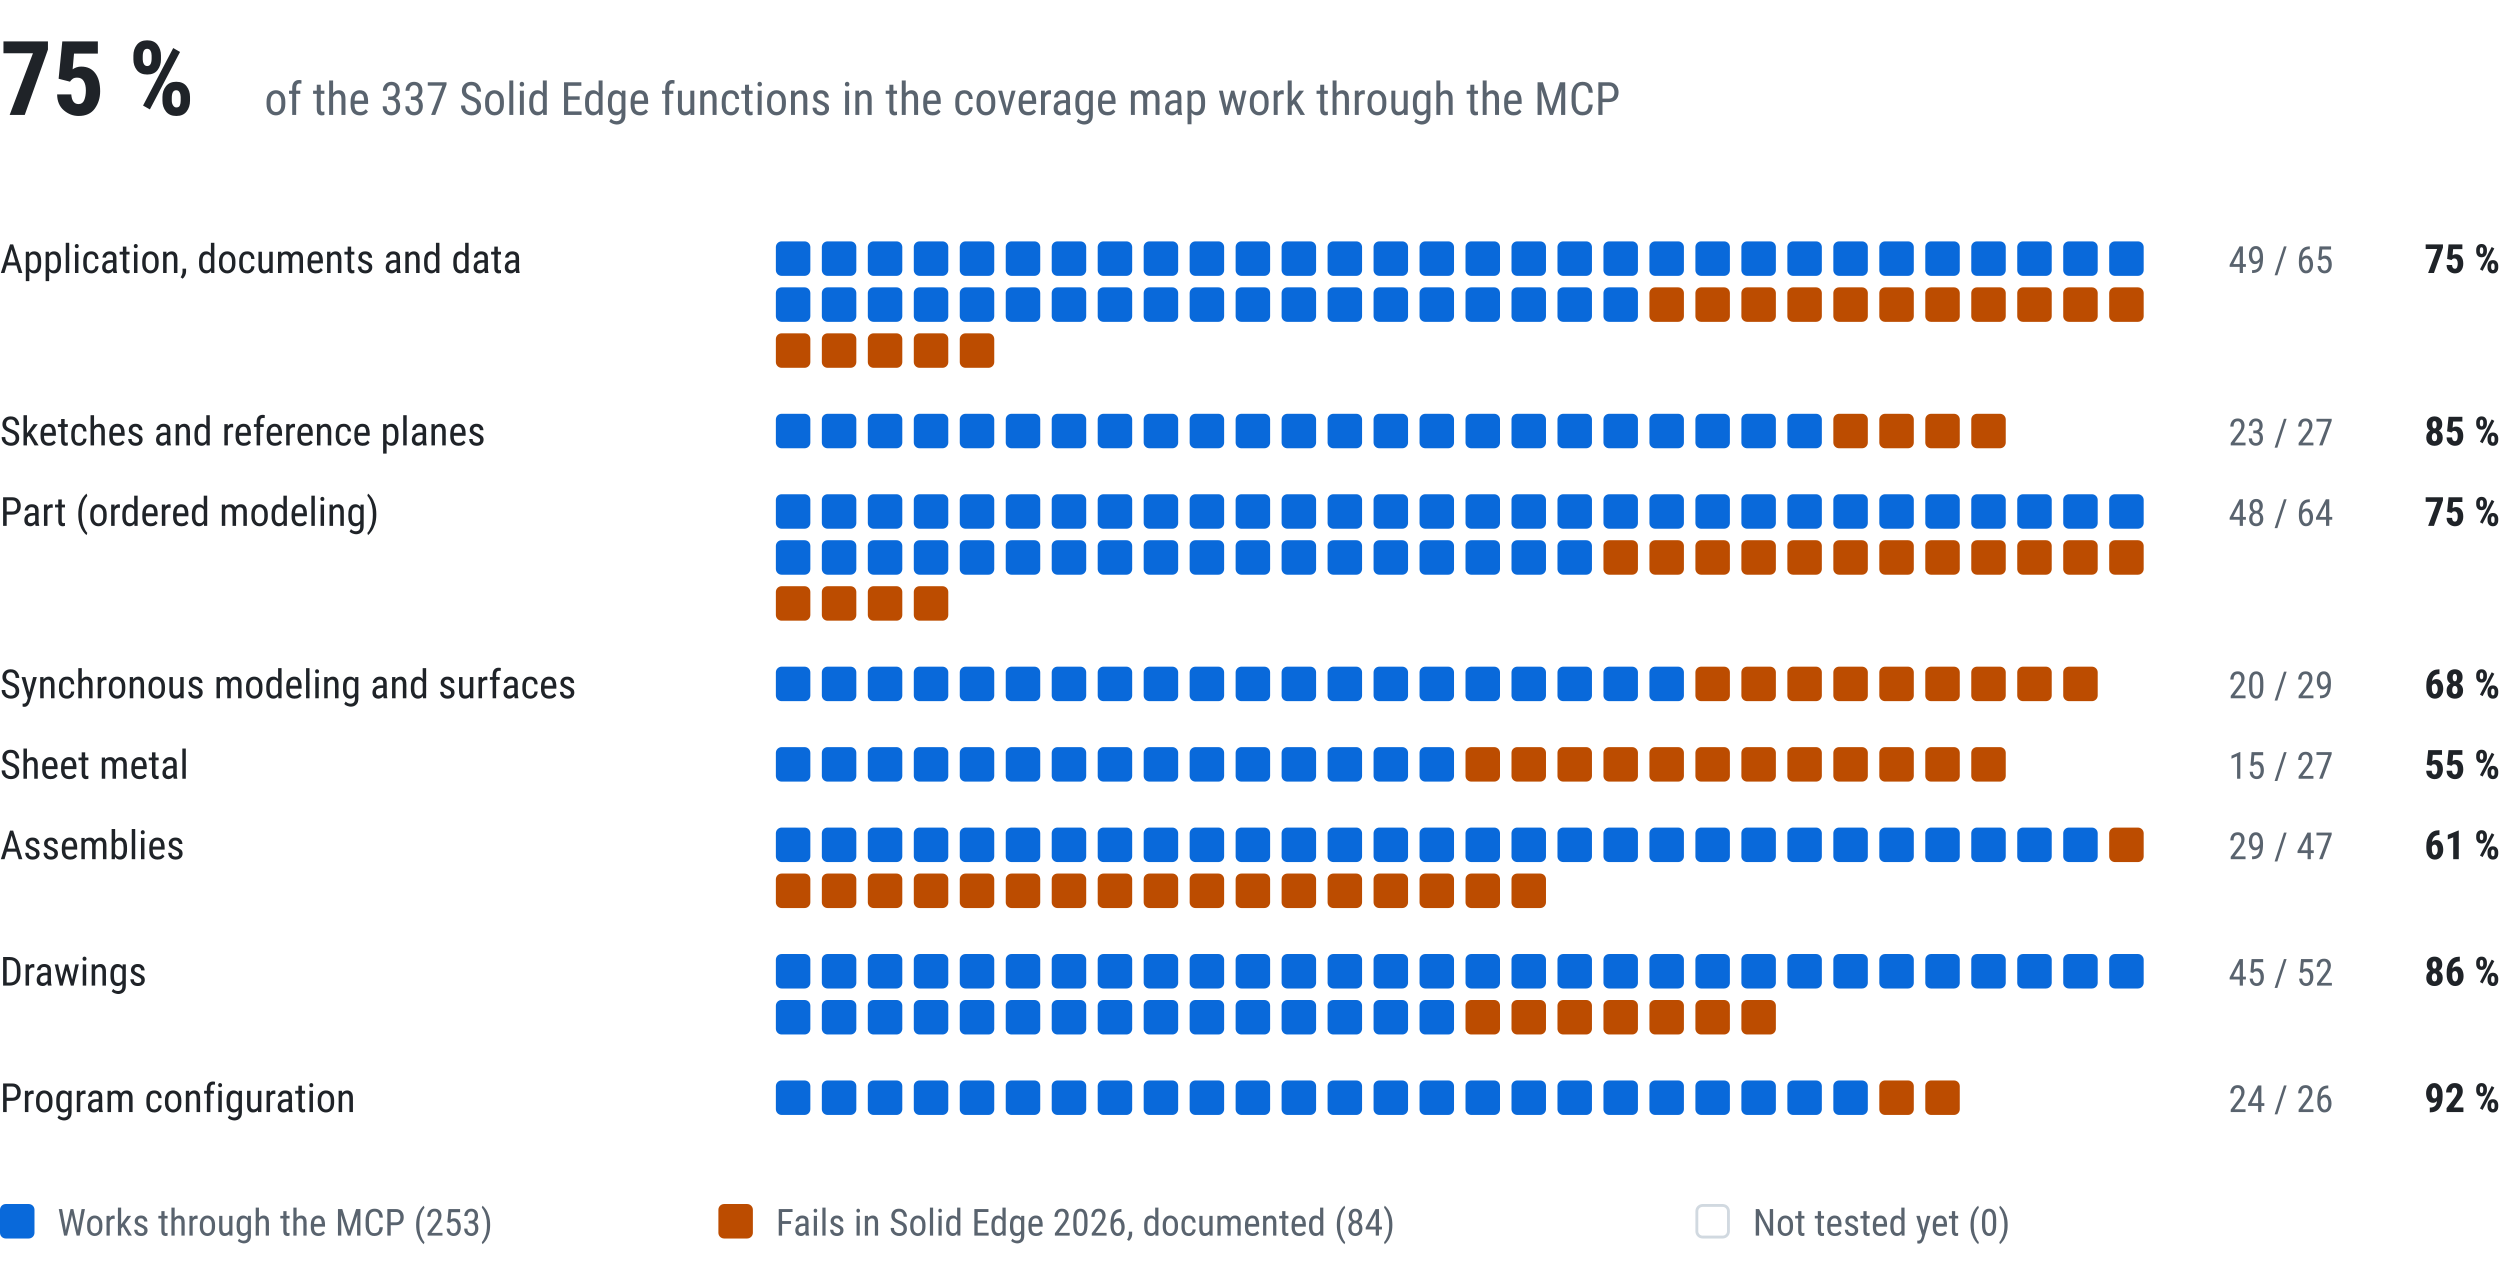
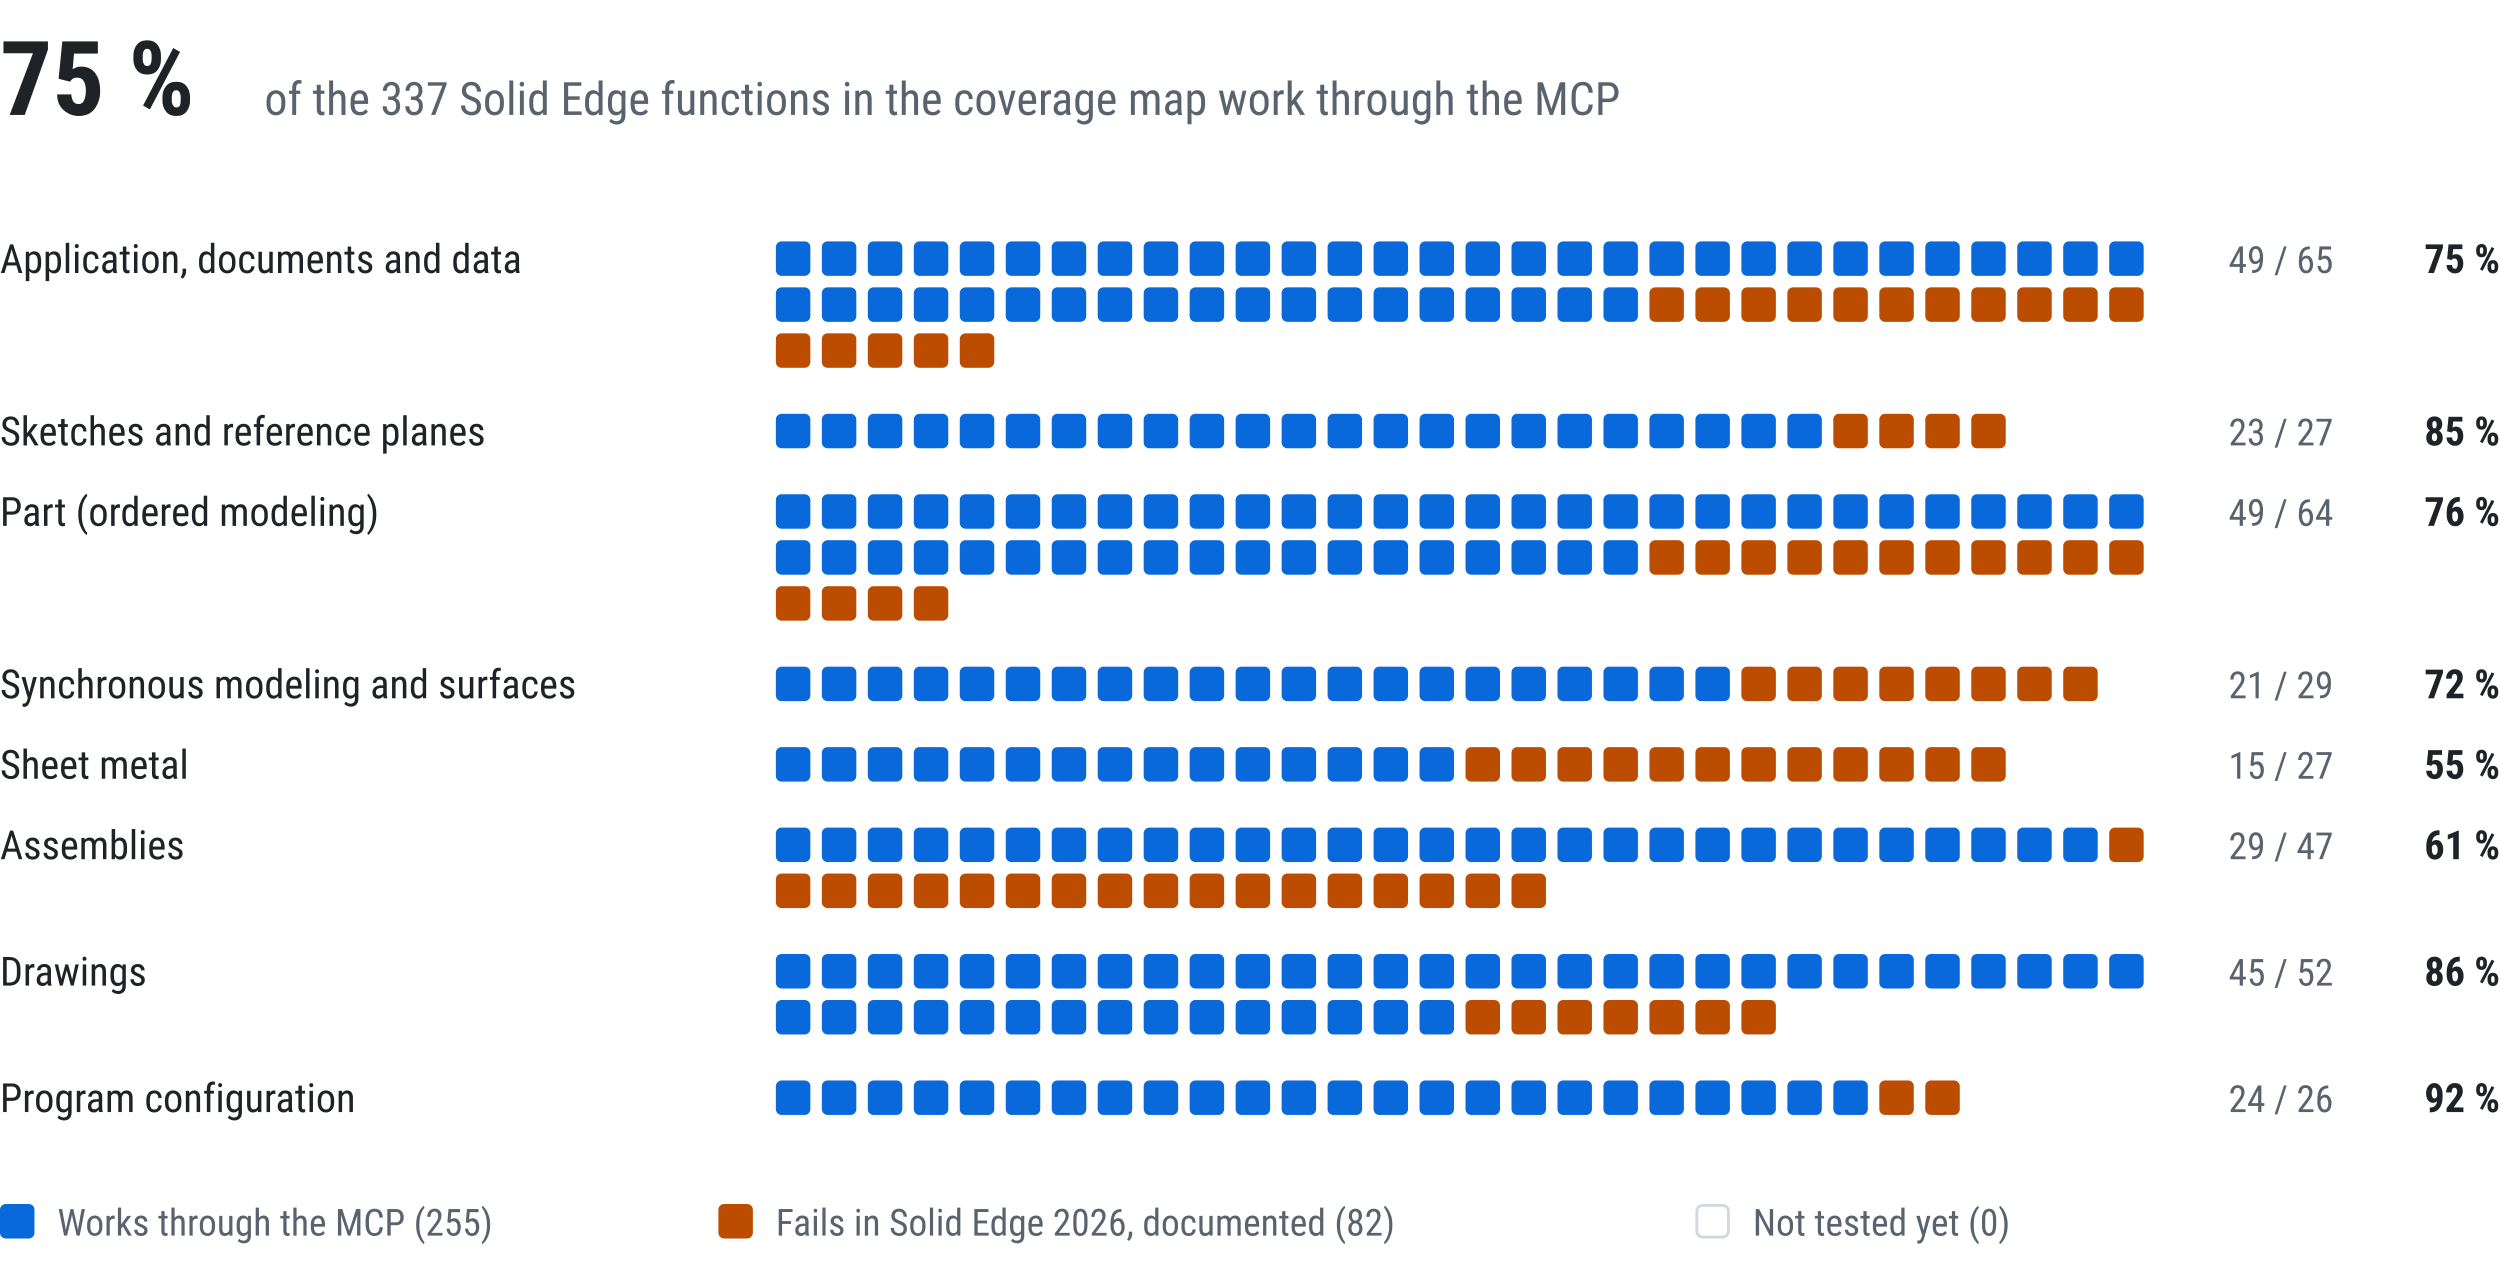
<svg xmlns="http://www.w3.org/2000/svg" width="870" height="442" viewBox="0 0 870 442" role="img" aria-labelledby="title desc">
  <g font-family="Bahnschrift, 'DIN Alternate', 'DIN 1451', D-DIN, Barlow, 'Roboto Condensed', 'Arial Narrow', sans-serif">
    <text x="0" y="40" font-size="36" font-weight="600" fill="#1f2328">75 %</text>
    <text x="92" y="40" font-size="16" fill="#59636e">of the 337 Solid Edge functions in the coverage map work through the MCP</text>
    <text x="0" y="95" font-size="14" fill="#1f2328">Application, documents and data</text>
    <rect x="270" y="84" width="12" height="12" rx="2" fill="#0969da" />
    <rect x="286" y="84" width="12" height="12" rx="2" fill="#0969da" />
    <rect x="302" y="84" width="12" height="12" rx="2" fill="#0969da" />
    <rect x="318" y="84" width="12" height="12" rx="2" fill="#0969da" />
    <rect x="334" y="84" width="12" height="12" rx="2" fill="#0969da" />
    <rect x="350" y="84" width="12" height="12" rx="2" fill="#0969da" />
    <rect x="366" y="84" width="12" height="12" rx="2" fill="#0969da" />
    <rect x="382" y="84" width="12" height="12" rx="2" fill="#0969da" />
    <rect x="398" y="84" width="12" height="12" rx="2" fill="#0969da" />
    <rect x="414" y="84" width="12" height="12" rx="2" fill="#0969da" />
    <rect x="430" y="84" width="12" height="12" rx="2" fill="#0969da" />
    <rect x="446" y="84" width="12" height="12" rx="2" fill="#0969da" />
    <rect x="462" y="84" width="12" height="12" rx="2" fill="#0969da" />
    <rect x="478" y="84" width="12" height="12" rx="2" fill="#0969da" />
    <rect x="494" y="84" width="12" height="12" rx="2" fill="#0969da" />
    <rect x="510" y="84" width="12" height="12" rx="2" fill="#0969da" />
    <rect x="526" y="84" width="12" height="12" rx="2" fill="#0969da" />
    <rect x="542" y="84" width="12" height="12" rx="2" fill="#0969da" />
    <rect x="558" y="84" width="12" height="12" rx="2" fill="#0969da" />
    <rect x="574" y="84" width="12" height="12" rx="2" fill="#0969da" />
    <rect x="590" y="84" width="12" height="12" rx="2" fill="#0969da" />
    <rect x="606" y="84" width="12" height="12" rx="2" fill="#0969da" />
    <rect x="622" y="84" width="12" height="12" rx="2" fill="#0969da" />
    <rect x="638" y="84" width="12" height="12" rx="2" fill="#0969da" />
    <rect x="654" y="84" width="12" height="12" rx="2" fill="#0969da" />
    <rect x="670" y="84" width="12" height="12" rx="2" fill="#0969da" />
    <rect x="686" y="84" width="12" height="12" rx="2" fill="#0969da" />
    <rect x="702" y="84" width="12" height="12" rx="2" fill="#0969da" />
    <rect x="718" y="84" width="12" height="12" rx="2" fill="#0969da" />
    <rect x="734" y="84" width="12" height="12" rx="2" fill="#0969da" />
    <rect x="270" y="100" width="12" height="12" rx="2" fill="#0969da" />
    <rect x="286" y="100" width="12" height="12" rx="2" fill="#0969da" />
    <rect x="302" y="100" width="12" height="12" rx="2" fill="#0969da" />
    <rect x="318" y="100" width="12" height="12" rx="2" fill="#0969da" />
    <rect x="334" y="100" width="12" height="12" rx="2" fill="#0969da" />
    <rect x="350" y="100" width="12" height="12" rx="2" fill="#0969da" />
    <rect x="366" y="100" width="12" height="12" rx="2" fill="#0969da" />
    <rect x="382" y="100" width="12" height="12" rx="2" fill="#0969da" />
    <rect x="398" y="100" width="12" height="12" rx="2" fill="#0969da" />
    <rect x="414" y="100" width="12" height="12" rx="2" fill="#0969da" />
    <rect x="430" y="100" width="12" height="12" rx="2" fill="#0969da" />
    <rect x="446" y="100" width="12" height="12" rx="2" fill="#0969da" />
    <rect x="462" y="100" width="12" height="12" rx="2" fill="#0969da" />
    <rect x="478" y="100" width="12" height="12" rx="2" fill="#0969da" />
    <rect x="494" y="100" width="12" height="12" rx="2" fill="#0969da" />
    <rect x="510" y="100" width="12" height="12" rx="2" fill="#0969da" />
    <rect x="526" y="100" width="12" height="12" rx="2" fill="#0969da" />
    <rect x="542" y="100" width="12" height="12" rx="2" fill="#0969da" />
    <rect x="558" y="100" width="12" height="12" rx="2" fill="#0969da" />
    <rect x="574" y="100" width="12" height="12" rx="2" fill="#bc4c00" />
    <rect x="590" y="100" width="12" height="12" rx="2" fill="#bc4c00" />
    <rect x="606" y="100" width="12" height="12" rx="2" fill="#bc4c00" />
    <rect x="622" y="100" width="12" height="12" rx="2" fill="#bc4c00" />
    <rect x="638" y="100" width="12" height="12" rx="2" fill="#bc4c00" />
    <rect x="654" y="100" width="12" height="12" rx="2" fill="#bc4c00" />
    <rect x="670" y="100" width="12" height="12" rx="2" fill="#bc4c00" />
    <rect x="686" y="100" width="12" height="12" rx="2" fill="#bc4c00" />
    <rect x="702" y="100" width="12" height="12" rx="2" fill="#bc4c00" />
    <rect x="718" y="100" width="12" height="12" rx="2" fill="#bc4c00" />
    <rect x="734" y="100" width="12" height="12" rx="2" fill="#bc4c00" />
    <rect x="270" y="116" width="12" height="12" rx="2" fill="#bc4c00" />
    <rect x="286" y="116" width="12" height="12" rx="2" fill="#bc4c00" />
    <rect x="302" y="116" width="12" height="12" rx="2" fill="#bc4c00" />
    <rect x="318" y="116" width="12" height="12" rx="2" fill="#bc4c00" />
    <rect x="334" y="116" width="12" height="12" rx="2" fill="#bc4c00" />
    <text x="812" y="95" font-size="13" text-anchor="end" fill="#59636e">49 / 65</text>
    <text x="870" y="95" font-size="14" font-weight="600" text-anchor="end" fill="#1f2328">75 %</text>
    <text x="0" y="155" font-size="14" fill="#1f2328">Sketches and reference planes</text>
    <rect x="270" y="144" width="12" height="12" rx="2" fill="#0969da" />
    <rect x="286" y="144" width="12" height="12" rx="2" fill="#0969da" />
    <rect x="302" y="144" width="12" height="12" rx="2" fill="#0969da" />
    <rect x="318" y="144" width="12" height="12" rx="2" fill="#0969da" />
    <rect x="334" y="144" width="12" height="12" rx="2" fill="#0969da" />
    <rect x="350" y="144" width="12" height="12" rx="2" fill="#0969da" />
    <rect x="366" y="144" width="12" height="12" rx="2" fill="#0969da" />
    <rect x="382" y="144" width="12" height="12" rx="2" fill="#0969da" />
    <rect x="398" y="144" width="12" height="12" rx="2" fill="#0969da" />
    <rect x="414" y="144" width="12" height="12" rx="2" fill="#0969da" />
    <rect x="430" y="144" width="12" height="12" rx="2" fill="#0969da" />
    <rect x="446" y="144" width="12" height="12" rx="2" fill="#0969da" />
    <rect x="462" y="144" width="12" height="12" rx="2" fill="#0969da" />
    <rect x="478" y="144" width="12" height="12" rx="2" fill="#0969da" />
    <rect x="494" y="144" width="12" height="12" rx="2" fill="#0969da" />
    <rect x="510" y="144" width="12" height="12" rx="2" fill="#0969da" />
    <rect x="526" y="144" width="12" height="12" rx="2" fill="#0969da" />
    <rect x="542" y="144" width="12" height="12" rx="2" fill="#0969da" />
    <rect x="558" y="144" width="12" height="12" rx="2" fill="#0969da" />
    <rect x="574" y="144" width="12" height="12" rx="2" fill="#0969da" />
    <rect x="590" y="144" width="12" height="12" rx="2" fill="#0969da" />
    <rect x="606" y="144" width="12" height="12" rx="2" fill="#0969da" />
    <rect x="622" y="144" width="12" height="12" rx="2" fill="#0969da" />
    <rect x="638" y="144" width="12" height="12" rx="2" fill="#bc4c00" />
    <rect x="654" y="144" width="12" height="12" rx="2" fill="#bc4c00" />
    <rect x="670" y="144" width="12" height="12" rx="2" fill="#bc4c00" />
    <rect x="686" y="144" width="12" height="12" rx="2" fill="#bc4c00" />
    <text x="812" y="155" font-size="13" text-anchor="end" fill="#59636e">23 / 27</text>
    <text x="870" y="155" font-size="14" font-weight="600" text-anchor="end" fill="#1f2328">85 %</text>
    <text x="0" y="183" font-size="14" fill="#1f2328">Part (ordered modeling)</text>
    <rect x="270" y="172" width="12" height="12" rx="2" fill="#0969da" />
    <rect x="286" y="172" width="12" height="12" rx="2" fill="#0969da" />
    <rect x="302" y="172" width="12" height="12" rx="2" fill="#0969da" />
    <rect x="318" y="172" width="12" height="12" rx="2" fill="#0969da" />
    <rect x="334" y="172" width="12" height="12" rx="2" fill="#0969da" />
    <rect x="350" y="172" width="12" height="12" rx="2" fill="#0969da" />
    <rect x="366" y="172" width="12" height="12" rx="2" fill="#0969da" />
    <rect x="382" y="172" width="12" height="12" rx="2" fill="#0969da" />
    <rect x="398" y="172" width="12" height="12" rx="2" fill="#0969da" />
    <rect x="414" y="172" width="12" height="12" rx="2" fill="#0969da" />
    <rect x="430" y="172" width="12" height="12" rx="2" fill="#0969da" />
    <rect x="446" y="172" width="12" height="12" rx="2" fill="#0969da" />
    <rect x="462" y="172" width="12" height="12" rx="2" fill="#0969da" />
    <rect x="478" y="172" width="12" height="12" rx="2" fill="#0969da" />
    <rect x="494" y="172" width="12" height="12" rx="2" fill="#0969da" />
    <rect x="510" y="172" width="12" height="12" rx="2" fill="#0969da" />
    <rect x="526" y="172" width="12" height="12" rx="2" fill="#0969da" />
    <rect x="542" y="172" width="12" height="12" rx="2" fill="#0969da" />
    <rect x="558" y="172" width="12" height="12" rx="2" fill="#0969da" />
    <rect x="574" y="172" width="12" height="12" rx="2" fill="#0969da" />
    <rect x="590" y="172" width="12" height="12" rx="2" fill="#0969da" />
    <rect x="606" y="172" width="12" height="12" rx="2" fill="#0969da" />
    <rect x="622" y="172" width="12" height="12" rx="2" fill="#0969da" />
    <rect x="638" y="172" width="12" height="12" rx="2" fill="#0969da" />
    <rect x="654" y="172" width="12" height="12" rx="2" fill="#0969da" />
    <rect x="670" y="172" width="12" height="12" rx="2" fill="#0969da" />
    <rect x="686" y="172" width="12" height="12" rx="2" fill="#0969da" />
    <rect x="702" y="172" width="12" height="12" rx="2" fill="#0969da" />
    <rect x="718" y="172" width="12" height="12" rx="2" fill="#0969da" />
    <rect x="734" y="172" width="12" height="12" rx="2" fill="#0969da" />
    <rect x="270" y="188" width="12" height="12" rx="2" fill="#0969da" />
    <rect x="286" y="188" width="12" height="12" rx="2" fill="#0969da" />
    <rect x="302" y="188" width="12" height="12" rx="2" fill="#0969da" />
    <rect x="318" y="188" width="12" height="12" rx="2" fill="#0969da" />
    <rect x="334" y="188" width="12" height="12" rx="2" fill="#0969da" />
    <rect x="350" y="188" width="12" height="12" rx="2" fill="#0969da" />
    <rect x="366" y="188" width="12" height="12" rx="2" fill="#0969da" />
    <rect x="382" y="188" width="12" height="12" rx="2" fill="#0969da" />
    <rect x="398" y="188" width="12" height="12" rx="2" fill="#0969da" />
    <rect x="414" y="188" width="12" height="12" rx="2" fill="#0969da" />
    <rect x="430" y="188" width="12" height="12" rx="2" fill="#0969da" />
    <rect x="446" y="188" width="12" height="12" rx="2" fill="#0969da" />
    <rect x="462" y="188" width="12" height="12" rx="2" fill="#0969da" />
    <rect x="478" y="188" width="12" height="12" rx="2" fill="#0969da" />
    <rect x="494" y="188" width="12" height="12" rx="2" fill="#0969da" />
    <rect x="510" y="188" width="12" height="12" rx="2" fill="#0969da" />
    <rect x="526" y="188" width="12" height="12" rx="2" fill="#0969da" />
    <rect x="542" y="188" width="12" height="12" rx="2" fill="#0969da" />
-     <rect x="558" y="188" width="12" height="12" rx="2" fill="#bc4c00" />
+     <rect x="558" y="188" width="12" height="12" rx="2" fill="#0969da" />
    <rect x="574" y="188" width="12" height="12" rx="2" fill="#bc4c00" />
    <rect x="590" y="188" width="12" height="12" rx="2" fill="#bc4c00" />
    <rect x="606" y="188" width="12" height="12" rx="2" fill="#bc4c00" />
    <rect x="622" y="188" width="12" height="12" rx="2" fill="#bc4c00" />
    <rect x="638" y="188" width="12" height="12" rx="2" fill="#bc4c00" />
    <rect x="654" y="188" width="12" height="12" rx="2" fill="#bc4c00" />
    <rect x="670" y="188" width="12" height="12" rx="2" fill="#bc4c00" />
    <rect x="686" y="188" width="12" height="12" rx="2" fill="#bc4c00" />
    <rect x="702" y="188" width="12" height="12" rx="2" fill="#bc4c00" />
    <rect x="718" y="188" width="12" height="12" rx="2" fill="#bc4c00" />
    <rect x="734" y="188" width="12" height="12" rx="2" fill="#bc4c00" />
    <rect x="270" y="204" width="12" height="12" rx="2" fill="#bc4c00" />
    <rect x="286" y="204" width="12" height="12" rx="2" fill="#bc4c00" />
    <rect x="302" y="204" width="12" height="12" rx="2" fill="#bc4c00" />
    <rect x="318" y="204" width="12" height="12" rx="2" fill="#bc4c00" />
-     <text x="812" y="183" font-size="13" text-anchor="end" fill="#59636e">48 / 64</text>
-     <text x="870" y="183" font-size="14" font-weight="600" text-anchor="end" fill="#1f2328">75 %</text>
+     <text x="812" y="183" font-size="13" text-anchor="end" fill="#59636e">49 / 64</text>
+     <text x="870" y="183" font-size="14" font-weight="600" text-anchor="end" fill="#1f2328">76 %</text>
    <text x="0" y="243" font-size="14" fill="#1f2328">Synchronous modeling and surfaces</text>
    <rect x="270" y="232" width="12" height="12" rx="2" fill="#0969da" />
    <rect x="286" y="232" width="12" height="12" rx="2" fill="#0969da" />
    <rect x="302" y="232" width="12" height="12" rx="2" fill="#0969da" />
    <rect x="318" y="232" width="12" height="12" rx="2" fill="#0969da" />
    <rect x="334" y="232" width="12" height="12" rx="2" fill="#0969da" />
    <rect x="350" y="232" width="12" height="12" rx="2" fill="#0969da" />
    <rect x="366" y="232" width="12" height="12" rx="2" fill="#0969da" />
    <rect x="382" y="232" width="12" height="12" rx="2" fill="#0969da" />
    <rect x="398" y="232" width="12" height="12" rx="2" fill="#0969da" />
    <rect x="414" y="232" width="12" height="12" rx="2" fill="#0969da" />
    <rect x="430" y="232" width="12" height="12" rx="2" fill="#0969da" />
    <rect x="446" y="232" width="12" height="12" rx="2" fill="#0969da" />
    <rect x="462" y="232" width="12" height="12" rx="2" fill="#0969da" />
    <rect x="478" y="232" width="12" height="12" rx="2" fill="#0969da" />
    <rect x="494" y="232" width="12" height="12" rx="2" fill="#0969da" />
    <rect x="510" y="232" width="12" height="12" rx="2" fill="#0969da" />
    <rect x="526" y="232" width="12" height="12" rx="2" fill="#0969da" />
    <rect x="542" y="232" width="12" height="12" rx="2" fill="#0969da" />
    <rect x="558" y="232" width="12" height="12" rx="2" fill="#0969da" />
    <rect x="574" y="232" width="12" height="12" rx="2" fill="#0969da" />
-     <rect x="590" y="232" width="12" height="12" rx="2" fill="#bc4c00" />
+     <rect x="590" y="232" width="12" height="12" rx="2" fill="#0969da" />
    <rect x="606" y="232" width="12" height="12" rx="2" fill="#bc4c00" />
    <rect x="622" y="232" width="12" height="12" rx="2" fill="#bc4c00" />
    <rect x="638" y="232" width="12" height="12" rx="2" fill="#bc4c00" />
    <rect x="654" y="232" width="12" height="12" rx="2" fill="#bc4c00" />
    <rect x="670" y="232" width="12" height="12" rx="2" fill="#bc4c00" />
    <rect x="686" y="232" width="12" height="12" rx="2" fill="#bc4c00" />
    <rect x="702" y="232" width="12" height="12" rx="2" fill="#bc4c00" />
    <rect x="718" y="232" width="12" height="12" rx="2" fill="#bc4c00" />
-     <text x="812" y="243" font-size="13" text-anchor="end" fill="#59636e">20 / 29</text>
-     <text x="870" y="243" font-size="14" font-weight="600" text-anchor="end" fill="#1f2328">68 %</text>
+     <text x="812" y="243" font-size="13" text-anchor="end" fill="#59636e">21 / 29</text>
+     <text x="870" y="243" font-size="14" font-weight="600" text-anchor="end" fill="#1f2328">72 %</text>
    <text x="0" y="271" font-size="14" fill="#1f2328">Sheet metal</text>
    <rect x="270" y="260" width="12" height="12" rx="2" fill="#0969da" />
    <rect x="286" y="260" width="12" height="12" rx="2" fill="#0969da" />
    <rect x="302" y="260" width="12" height="12" rx="2" fill="#0969da" />
    <rect x="318" y="260" width="12" height="12" rx="2" fill="#0969da" />
    <rect x="334" y="260" width="12" height="12" rx="2" fill="#0969da" />
    <rect x="350" y="260" width="12" height="12" rx="2" fill="#0969da" />
    <rect x="366" y="260" width="12" height="12" rx="2" fill="#0969da" />
    <rect x="382" y="260" width="12" height="12" rx="2" fill="#0969da" />
    <rect x="398" y="260" width="12" height="12" rx="2" fill="#0969da" />
    <rect x="414" y="260" width="12" height="12" rx="2" fill="#0969da" />
    <rect x="430" y="260" width="12" height="12" rx="2" fill="#0969da" />
    <rect x="446" y="260" width="12" height="12" rx="2" fill="#0969da" />
    <rect x="462" y="260" width="12" height="12" rx="2" fill="#0969da" />
    <rect x="478" y="260" width="12" height="12" rx="2" fill="#0969da" />
    <rect x="494" y="260" width="12" height="12" rx="2" fill="#0969da" />
    <rect x="510" y="260" width="12" height="12" rx="2" fill="#bc4c00" />
    <rect x="526" y="260" width="12" height="12" rx="2" fill="#bc4c00" />
    <rect x="542" y="260" width="12" height="12" rx="2" fill="#bc4c00" />
    <rect x="558" y="260" width="12" height="12" rx="2" fill="#bc4c00" />
    <rect x="574" y="260" width="12" height="12" rx="2" fill="#bc4c00" />
    <rect x="590" y="260" width="12" height="12" rx="2" fill="#bc4c00" />
    <rect x="606" y="260" width="12" height="12" rx="2" fill="#bc4c00" />
    <rect x="622" y="260" width="12" height="12" rx="2" fill="#bc4c00" />
    <rect x="638" y="260" width="12" height="12" rx="2" fill="#bc4c00" />
    <rect x="654" y="260" width="12" height="12" rx="2" fill="#bc4c00" />
    <rect x="670" y="260" width="12" height="12" rx="2" fill="#bc4c00" />
    <rect x="686" y="260" width="12" height="12" rx="2" fill="#bc4c00" />
    <text x="812" y="271" font-size="13" text-anchor="end" fill="#59636e">15 / 27</text>
    <text x="870" y="271" font-size="14" font-weight="600" text-anchor="end" fill="#1f2328">55 %</text>
    <text x="0" y="299" font-size="14" fill="#1f2328">Assemblies</text>
    <rect x="270" y="288" width="12" height="12" rx="2" fill="#0969da" />
    <rect x="286" y="288" width="12" height="12" rx="2" fill="#0969da" />
    <rect x="302" y="288" width="12" height="12" rx="2" fill="#0969da" />
    <rect x="318" y="288" width="12" height="12" rx="2" fill="#0969da" />
    <rect x="334" y="288" width="12" height="12" rx="2" fill="#0969da" />
    <rect x="350" y="288" width="12" height="12" rx="2" fill="#0969da" />
    <rect x="366" y="288" width="12" height="12" rx="2" fill="#0969da" />
    <rect x="382" y="288" width="12" height="12" rx="2" fill="#0969da" />
    <rect x="398" y="288" width="12" height="12" rx="2" fill="#0969da" />
    <rect x="414" y="288" width="12" height="12" rx="2" fill="#0969da" />
    <rect x="430" y="288" width="12" height="12" rx="2" fill="#0969da" />
    <rect x="446" y="288" width="12" height="12" rx="2" fill="#0969da" />
    <rect x="462" y="288" width="12" height="12" rx="2" fill="#0969da" />
    <rect x="478" y="288" width="12" height="12" rx="2" fill="#0969da" />
    <rect x="494" y="288" width="12" height="12" rx="2" fill="#0969da" />
    <rect x="510" y="288" width="12" height="12" rx="2" fill="#0969da" />
    <rect x="526" y="288" width="12" height="12" rx="2" fill="#0969da" />
    <rect x="542" y="288" width="12" height="12" rx="2" fill="#0969da" />
    <rect x="558" y="288" width="12" height="12" rx="2" fill="#0969da" />
    <rect x="574" y="288" width="12" height="12" rx="2" fill="#0969da" />
    <rect x="590" y="288" width="12" height="12" rx="2" fill="#0969da" />
    <rect x="606" y="288" width="12" height="12" rx="2" fill="#0969da" />
    <rect x="622" y="288" width="12" height="12" rx="2" fill="#0969da" />
    <rect x="638" y="288" width="12" height="12" rx="2" fill="#0969da" />
    <rect x="654" y="288" width="12" height="12" rx="2" fill="#0969da" />
    <rect x="670" y="288" width="12" height="12" rx="2" fill="#0969da" />
    <rect x="686" y="288" width="12" height="12" rx="2" fill="#0969da" />
    <rect x="702" y="288" width="12" height="12" rx="2" fill="#0969da" />
    <rect x="718" y="288" width="12" height="12" rx="2" fill="#0969da" />
    <rect x="734" y="288" width="12" height="12" rx="2" fill="#bc4c00" />
    <rect x="270" y="304" width="12" height="12" rx="2" fill="#bc4c00" />
    <rect x="286" y="304" width="12" height="12" rx="2" fill="#bc4c00" />
    <rect x="302" y="304" width="12" height="12" rx="2" fill="#bc4c00" />
    <rect x="318" y="304" width="12" height="12" rx="2" fill="#bc4c00" />
    <rect x="334" y="304" width="12" height="12" rx="2" fill="#bc4c00" />
    <rect x="350" y="304" width="12" height="12" rx="2" fill="#bc4c00" />
    <rect x="366" y="304" width="12" height="12" rx="2" fill="#bc4c00" />
    <rect x="382" y="304" width="12" height="12" rx="2" fill="#bc4c00" />
    <rect x="398" y="304" width="12" height="12" rx="2" fill="#bc4c00" />
    <rect x="414" y="304" width="12" height="12" rx="2" fill="#bc4c00" />
    <rect x="430" y="304" width="12" height="12" rx="2" fill="#bc4c00" />
    <rect x="446" y="304" width="12" height="12" rx="2" fill="#bc4c00" />
    <rect x="462" y="304" width="12" height="12" rx="2" fill="#bc4c00" />
    <rect x="478" y="304" width="12" height="12" rx="2" fill="#bc4c00" />
    <rect x="494" y="304" width="12" height="12" rx="2" fill="#bc4c00" />
    <rect x="510" y="304" width="12" height="12" rx="2" fill="#bc4c00" />
    <rect x="526" y="304" width="12" height="12" rx="2" fill="#bc4c00" />
    <text x="812" y="299" font-size="13" text-anchor="end" fill="#59636e">29 / 47</text>
    <text x="870" y="299" font-size="14" font-weight="600" text-anchor="end" fill="#1f2328">61 %</text>
    <text x="0" y="343" font-size="14" fill="#1f2328">Drawings</text>
    <rect x="270" y="332" width="12" height="12" rx="2" fill="#0969da" />
    <rect x="286" y="332" width="12" height="12" rx="2" fill="#0969da" />
    <rect x="302" y="332" width="12" height="12" rx="2" fill="#0969da" />
    <rect x="318" y="332" width="12" height="12" rx="2" fill="#0969da" />
    <rect x="334" y="332" width="12" height="12" rx="2" fill="#0969da" />
    <rect x="350" y="332" width="12" height="12" rx="2" fill="#0969da" />
    <rect x="366" y="332" width="12" height="12" rx="2" fill="#0969da" />
    <rect x="382" y="332" width="12" height="12" rx="2" fill="#0969da" />
    <rect x="398" y="332" width="12" height="12" rx="2" fill="#0969da" />
    <rect x="414" y="332" width="12" height="12" rx="2" fill="#0969da" />
    <rect x="430" y="332" width="12" height="12" rx="2" fill="#0969da" />
    <rect x="446" y="332" width="12" height="12" rx="2" fill="#0969da" />
    <rect x="462" y="332" width="12" height="12" rx="2" fill="#0969da" />
    <rect x="478" y="332" width="12" height="12" rx="2" fill="#0969da" />
    <rect x="494" y="332" width="12" height="12" rx="2" fill="#0969da" />
    <rect x="510" y="332" width="12" height="12" rx="2" fill="#0969da" />
    <rect x="526" y="332" width="12" height="12" rx="2" fill="#0969da" />
    <rect x="542" y="332" width="12" height="12" rx="2" fill="#0969da" />
    <rect x="558" y="332" width="12" height="12" rx="2" fill="#0969da" />
    <rect x="574" y="332" width="12" height="12" rx="2" fill="#0969da" />
    <rect x="590" y="332" width="12" height="12" rx="2" fill="#0969da" />
    <rect x="606" y="332" width="12" height="12" rx="2" fill="#0969da" />
    <rect x="622" y="332" width="12" height="12" rx="2" fill="#0969da" />
    <rect x="638" y="332" width="12" height="12" rx="2" fill="#0969da" />
    <rect x="654" y="332" width="12" height="12" rx="2" fill="#0969da" />
    <rect x="670" y="332" width="12" height="12" rx="2" fill="#0969da" />
    <rect x="686" y="332" width="12" height="12" rx="2" fill="#0969da" />
    <rect x="702" y="332" width="12" height="12" rx="2" fill="#0969da" />
    <rect x="718" y="332" width="12" height="12" rx="2" fill="#0969da" />
    <rect x="734" y="332" width="12" height="12" rx="2" fill="#0969da" />
    <rect x="270" y="348" width="12" height="12" rx="2" fill="#0969da" />
    <rect x="286" y="348" width="12" height="12" rx="2" fill="#0969da" />
    <rect x="302" y="348" width="12" height="12" rx="2" fill="#0969da" />
    <rect x="318" y="348" width="12" height="12" rx="2" fill="#0969da" />
    <rect x="334" y="348" width="12" height="12" rx="2" fill="#0969da" />
    <rect x="350" y="348" width="12" height="12" rx="2" fill="#0969da" />
    <rect x="366" y="348" width="12" height="12" rx="2" fill="#0969da" />
    <rect x="382" y="348" width="12" height="12" rx="2" fill="#0969da" />
    <rect x="398" y="348" width="12" height="12" rx="2" fill="#0969da" />
    <rect x="414" y="348" width="12" height="12" rx="2" fill="#0969da" />
    <rect x="430" y="348" width="12" height="12" rx="2" fill="#0969da" />
    <rect x="446" y="348" width="12" height="12" rx="2" fill="#0969da" />
    <rect x="462" y="348" width="12" height="12" rx="2" fill="#0969da" />
    <rect x="478" y="348" width="12" height="12" rx="2" fill="#0969da" />
    <rect x="494" y="348" width="12" height="12" rx="2" fill="#0969da" />
    <rect x="510" y="348" width="12" height="12" rx="2" fill="#bc4c00" />
    <rect x="526" y="348" width="12" height="12" rx="2" fill="#bc4c00" />
    <rect x="542" y="348" width="12" height="12" rx="2" fill="#bc4c00" />
    <rect x="558" y="348" width="12" height="12" rx="2" fill="#bc4c00" />
    <rect x="574" y="348" width="12" height="12" rx="2" fill="#bc4c00" />
    <rect x="590" y="348" width="12" height="12" rx="2" fill="#bc4c00" />
    <rect x="606" y="348" width="12" height="12" rx="2" fill="#bc4c00" />
    <text x="812" y="343" font-size="13" text-anchor="end" fill="#59636e">45 / 52</text>
    <text x="870" y="343" font-size="14" font-weight="600" text-anchor="end" fill="#1f2328">86 %</text>
    <text x="0" y="387" font-size="14" fill="#1f2328">Program configuration</text>
    <rect x="270" y="376" width="12" height="12" rx="2" fill="#0969da" />
    <rect x="286" y="376" width="12" height="12" rx="2" fill="#0969da" />
    <rect x="302" y="376" width="12" height="12" rx="2" fill="#0969da" />
    <rect x="318" y="376" width="12" height="12" rx="2" fill="#0969da" />
    <rect x="334" y="376" width="12" height="12" rx="2" fill="#0969da" />
    <rect x="350" y="376" width="12" height="12" rx="2" fill="#0969da" />
    <rect x="366" y="376" width="12" height="12" rx="2" fill="#0969da" />
    <rect x="382" y="376" width="12" height="12" rx="2" fill="#0969da" />
    <rect x="398" y="376" width="12" height="12" rx="2" fill="#0969da" />
    <rect x="414" y="376" width="12" height="12" rx="2" fill="#0969da" />
    <rect x="430" y="376" width="12" height="12" rx="2" fill="#0969da" />
    <rect x="446" y="376" width="12" height="12" rx="2" fill="#0969da" />
    <rect x="462" y="376" width="12" height="12" rx="2" fill="#0969da" />
    <rect x="478" y="376" width="12" height="12" rx="2" fill="#0969da" />
    <rect x="494" y="376" width="12" height="12" rx="2" fill="#0969da" />
    <rect x="510" y="376" width="12" height="12" rx="2" fill="#0969da" />
    <rect x="526" y="376" width="12" height="12" rx="2" fill="#0969da" />
    <rect x="542" y="376" width="12" height="12" rx="2" fill="#0969da" />
    <rect x="558" y="376" width="12" height="12" rx="2" fill="#0969da" />
    <rect x="574" y="376" width="12" height="12" rx="2" fill="#0969da" />
    <rect x="590" y="376" width="12" height="12" rx="2" fill="#0969da" />
    <rect x="606" y="376" width="12" height="12" rx="2" fill="#0969da" />
    <rect x="622" y="376" width="12" height="12" rx="2" fill="#0969da" />
    <rect x="638" y="376" width="12" height="12" rx="2" fill="#0969da" />
    <rect x="654" y="376" width="12" height="12" rx="2" fill="#bc4c00" />
    <rect x="670" y="376" width="12" height="12" rx="2" fill="#bc4c00" />
    <text x="812" y="387" font-size="13" text-anchor="end" fill="#59636e">24 / 26</text>
    <text x="870" y="387" font-size="14" font-weight="600" text-anchor="end" fill="#1f2328">92 %</text>
    <rect x="0" y="419" width="12" height="12" rx="2" fill="#0969da" />
-     <text x="20" y="430" font-size="13" fill="#59636e">Works through the MCP (253)</text>
+     <text x="20" y="430" font-size="13" fill="#59636e">Works through the MCP (255)</text>
    <rect x="250" y="419" width="12" height="12" rx="2" fill="#bc4c00" />
-     <text x="270" y="430" font-size="13" fill="#59636e">Fails in Solid Edge 2026, documented (84)</text>
+     <text x="270" y="430" font-size="13" fill="#59636e">Fails in Solid Edge 2026, documented (82)</text>
    <rect x="590.5" y="419.5" width="11" height="11" rx="2" fill="none" stroke="#d1d9e0" />
    <text x="610" y="430" font-size="13" fill="#59636e">Not tested yet (0)</text>
  </g>
</svg>
